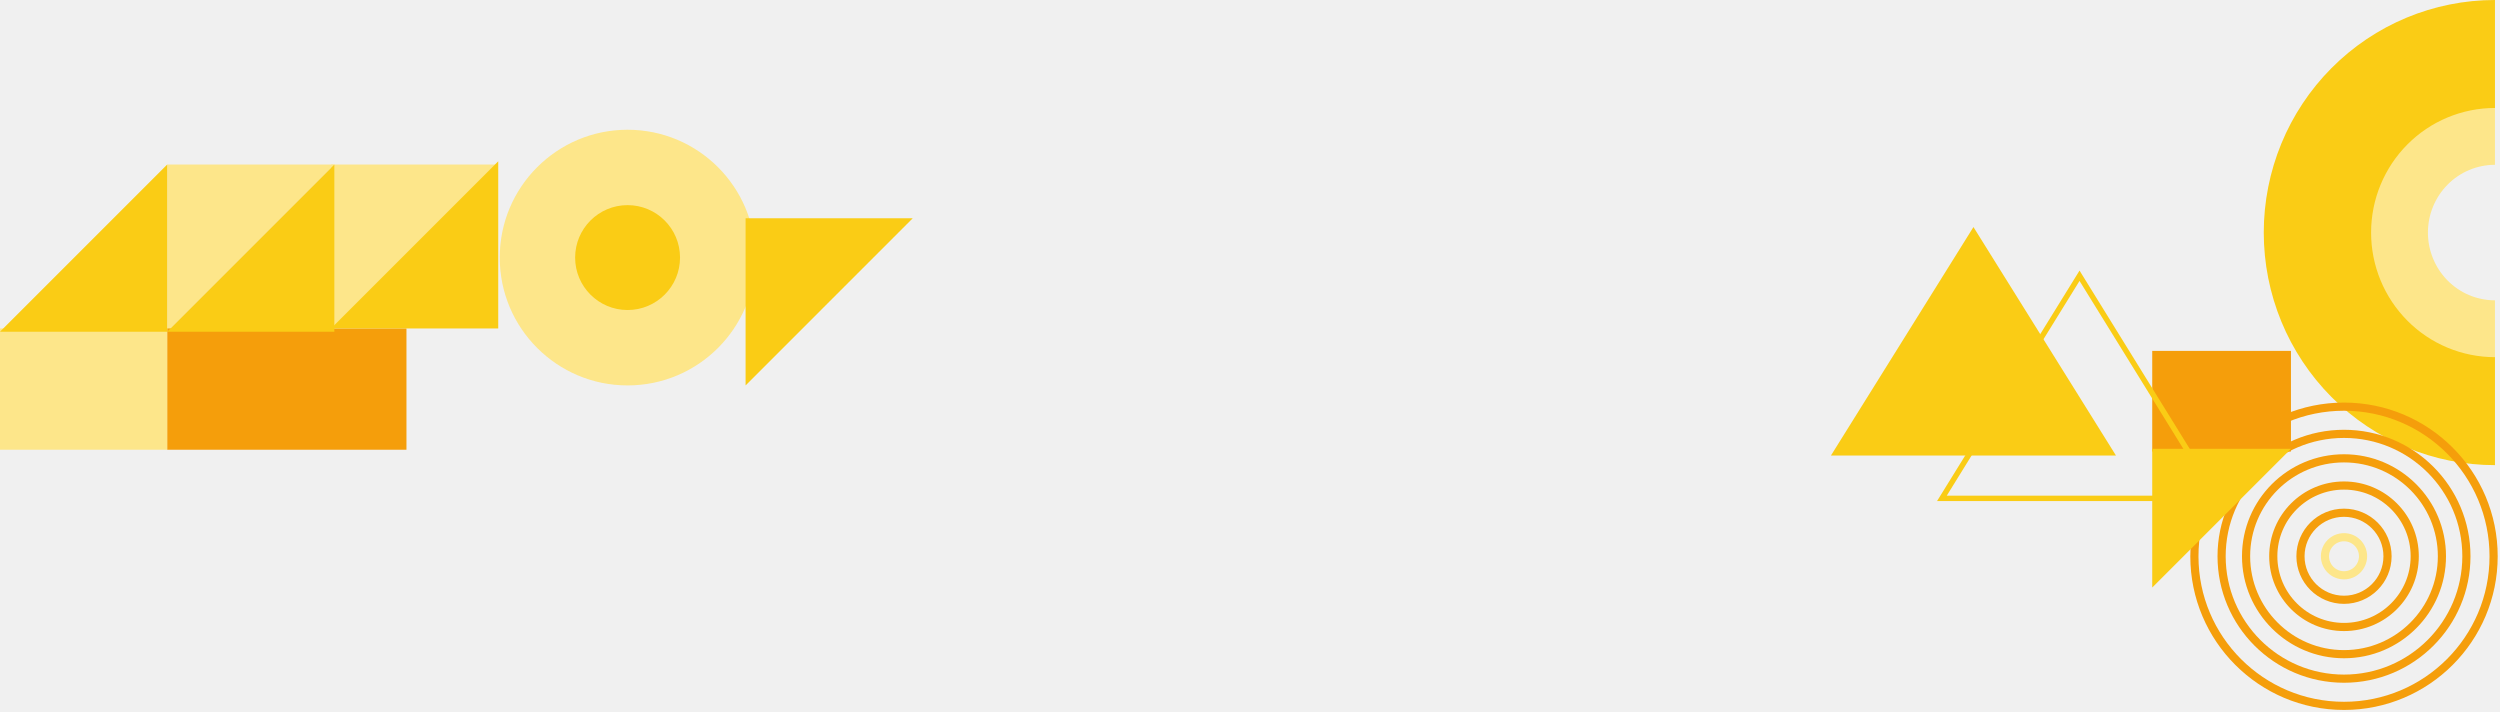
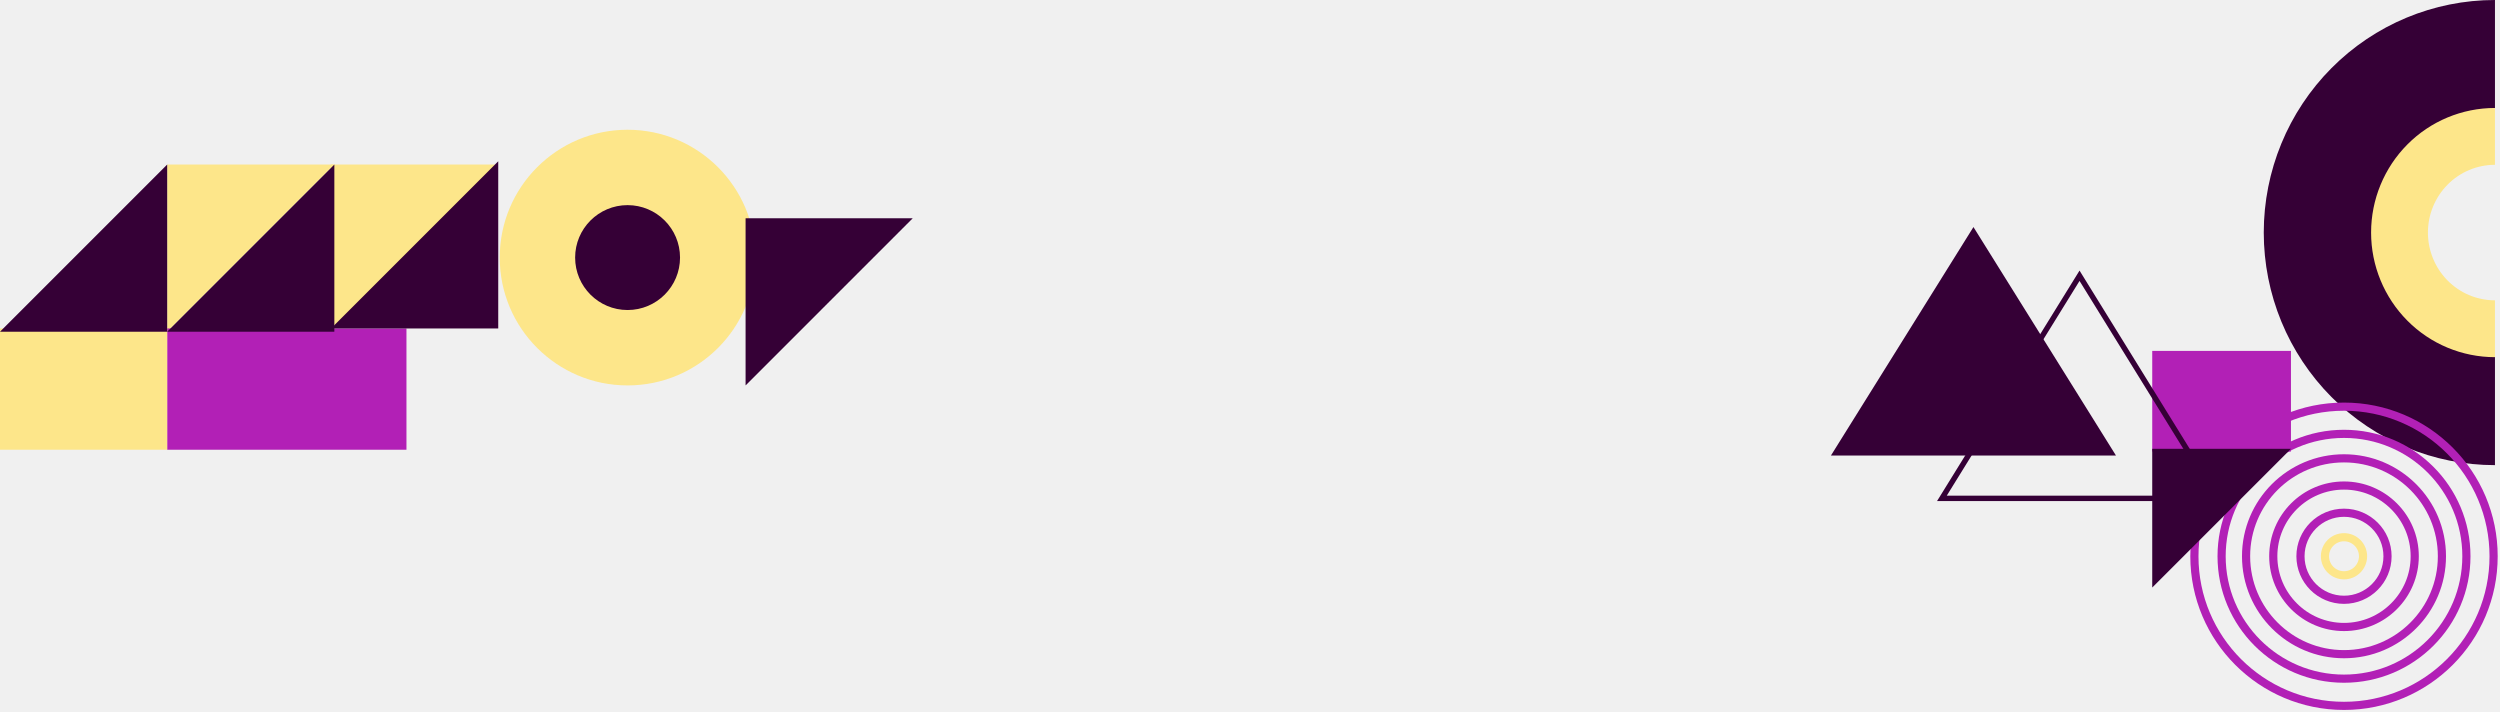
<svg xmlns="http://www.w3.org/2000/svg" fill="none" viewBox="0 0 1002 285">
  <g clip-path="url(#a)">
    <path fill="#FDE68A" d="M132.693 132.957V65.953h67.003l-67.003 67.004Z" />
    <path fill="#FDE68A" d="M67.003 132.957V65.953h67.004l-67.004 67.004Z" />
-     <path fill="#F59E0B" d="M162.91 131.643H67.003v48.61h95.907v-48.61Z" />
+     <path fill="#b220b6" d="M162.91 131.643H67.003v48.61h95.907v-48.61Z" />
    <path fill="#FDE68A" d="M67.004 131.643H0v48.61h67.004v-48.61Z" />
-     <path fill="#FACC15" d="M134.007 65.953v67.004H67.003l67.004-67.004Z" />
-     <path fill="#FACC15" d="M67.004 65.953v67.004H0l67.004-67.004Zm132.692-1.313v67.004h-67.003l67.003-67.003Z" />
+     <path fill="#350036" d="M134.007 65.953v67.004H67.003l67.004-67.004Z" />
+     <path fill="#350036" d="M67.004 65.953v67.004H0l67.004-67.004Zm132.692-1.313v67.004h-67.003l67.003-67.003Z" />
    <path fill="#FDE68A" d="M251.535 52c-28.298 0-51.238 22.94-51.238 51.239 0 28.298 22.94 51.238 51.238 51.238s51.238-22.94 51.238-51.238-22.94-51.238-51.238-51.238Z" />
-     <path fill="#FACC15" d="M251.535 82.216c-11.609 0-21.021 9.412-21.021 21.021 0 11.61 9.412 21.021 21.021 21.021s21.021-9.411 21.021-21.021c0-11.61-9.412-21.02-21.021-21.02Zm47.296 72.26V87.473h67.003l-67.003 67.003Z" />
+     <path fill="#350036" d="M251.535 82.216c-11.609 0-21.021 9.412-21.021 21.021 0 11.61 9.412 21.021 21.021 21.021s21.021-9.411 21.021-21.021c0-11.61-9.412-21.02-21.021-21.02Zm47.296 72.26V87.473h67.003l-67.003 67.003Z" />
    <path fill="#FDE68A" d="M999.983 42.52c-13.301 0-26.057 5.34-35.462 14.848-9.405 9.507-14.688 22.401-14.688 35.847 0 13.445 5.283 26.339 14.688 35.847 9.405 9.507 22.161 14.848 35.462 14.848v-23.535a26.726 26.726 0 0 1-18.999-7.955c-5.039-5.094-7.87-12.002-7.87-19.205 0-7.204 2.831-14.112 7.87-19.206a26.724 26.724 0 0 1 18.999-7.955V42.52Z" />
-     <path fill="#FACC15" d="M999.982 0c-24.577 0-48.147 9.82-65.526 27.302-17.379 17.48-27.142 41.19-27.142 65.912 0 24.721 9.763 48.431 27.142 65.912 17.379 17.48 40.949 27.301 65.526 27.301v-43.274a49.5 49.5 0 0 1-35.106-14.627c-9.31-9.365-14.541-22.068-14.541-35.312 0-13.245 5.231-25.948 14.541-35.313a49.502 49.502 0 0 1 35.106-14.627V0Z" />
-     <path stroke="#F59E0B" stroke-width="3.271" d="M939.475 162.988c-33.116 0-59.962 26.846-59.962 59.962s26.846 59.962 59.962 59.962 59.962-26.846 59.962-59.962-26.846-59.962-59.962-59.962Z" />
-     <path stroke="#F59E0B" stroke-width="3.271" d="M939.476 173.89c-27.095 0-49.06 21.965-49.06 49.06 0 27.095 21.965 49.06 49.06 49.06 27.095 0 49.06-21.965 49.06-49.06 0-27.095-21.965-49.06-49.06-49.06Z" />
-     <path stroke="#F59E0B" stroke-width="3.271" d="M939.475 183.702c-21.676 0-39.248 17.572-39.248 39.247 0 21.676 17.572 39.248 39.248 39.248s39.248-17.572 39.248-39.248c0-21.675-17.572-39.247-39.248-39.247Z" />
-     <path stroke="#F59E0B" stroke-width="3.271" d="M939.476 194.604c-15.655 0-28.346 12.69-28.346 28.345s12.691 28.346 28.346 28.346 28.346-12.691 28.346-28.346-12.691-28.345-28.346-28.345Z" />
-     <path stroke="#F59E0B" stroke-width="3.271" d="M939.475 205.506c-9.634 0-17.444 7.809-17.444 17.443s7.81 17.444 17.444 17.444 17.443-7.81 17.443-17.444-7.809-17.443-17.443-17.443Z" />
+     <path fill="#350036" d="M999.982 0c-24.577 0-48.147 9.82-65.526 27.302-17.379 17.48-27.142 41.19-27.142 65.912 0 24.721 9.763 48.431 27.142 65.912 17.379 17.48 40.949 27.301 65.526 27.301v-43.274a49.5 49.5 0 0 1-35.106-14.627c-9.31-9.365-14.541-22.068-14.541-35.312 0-13.245 5.231-25.948 14.541-35.313a49.502 49.502 0 0 1 35.106-14.627V0Z" />
+     <path stroke="#b220b6" stroke-width="3.271" d="M939.475 162.988c-33.116 0-59.962 26.846-59.962 59.962s26.846 59.962 59.962 59.962 59.962-26.846 59.962-59.962-26.846-59.962-59.962-59.962Z" />
+     <path stroke="#b220b6" stroke-width="3.271" d="M939.476 173.89c-27.095 0-49.06 21.965-49.06 49.06 0 27.095 21.965 49.06 49.06 49.06 27.095 0 49.06-21.965 49.06-49.06 0-27.095-21.965-49.06-49.06-49.06Z" />
+     <path stroke="#b220b6" stroke-width="3.271" d="M939.475 183.702c-21.676 0-39.248 17.572-39.248 39.247 0 21.676 17.572 39.248 39.248 39.248s39.248-17.572 39.248-39.248c0-21.675-17.572-39.247-39.248-39.247Z" />
+     <path stroke="#b220b6" stroke-width="3.271" d="M939.476 194.604c-15.655 0-28.346 12.69-28.346 28.345s12.691 28.346 28.346 28.346 28.346-12.691 28.346-28.346-12.691-28.345-28.346-28.345Z" />
+     <path stroke="#b220b6" stroke-width="3.271" d="M939.475 205.506c-9.634 0-17.444 7.809-17.444 17.443s7.81 17.444 17.444 17.444 17.443-7.81 17.443-17.444-7.809-17.443-17.443-17.443Z" />
    <path stroke="#FDE68A" stroke-width="3.271" d="M939.476 215.317a7.632 7.632 0 1 0 0 15.264 7.632 7.632 0 0 0 0-15.264Z" />
-     <path fill="#F59E0B" d="M862.615 180.977h55.601v-40.338h-55.601v40.338Z" />
-     <path fill="#FACC15" d="M862.615 235.488v-55.601h55.601l-55.601 55.601Z" />
-     <path stroke="#FACC15" stroke-width="2.18" d="m778.311 199.75 55.165-89.232 55.166 89.232H778.311Z" />
-     <path fill="#FACC15" d="m790.958 91 57.122 91.578H733.837L790.958 91Z" />
+     <path fill="#b220b6" d="M862.615 180.977h55.601v-40.338h-55.601v40.338Z" />
+     <path fill="#350036" d="M862.615 235.488v-55.601h55.601l-55.601 55.601Z" />
+     <path stroke="#350036" stroke-width="2.18" d="m778.311 199.75 55.165-89.232 55.166 89.232H778.311Z" />
+     <path fill="#350036" d="m790.958 91 57.122 91.578H733.837L790.958 91Z" />
  </g>
  <defs>
    <clipPath id="a">
      <path fill="#fff" d="M0 0h1002v285H0z" />
    </clipPath>
  </defs>
</svg>
